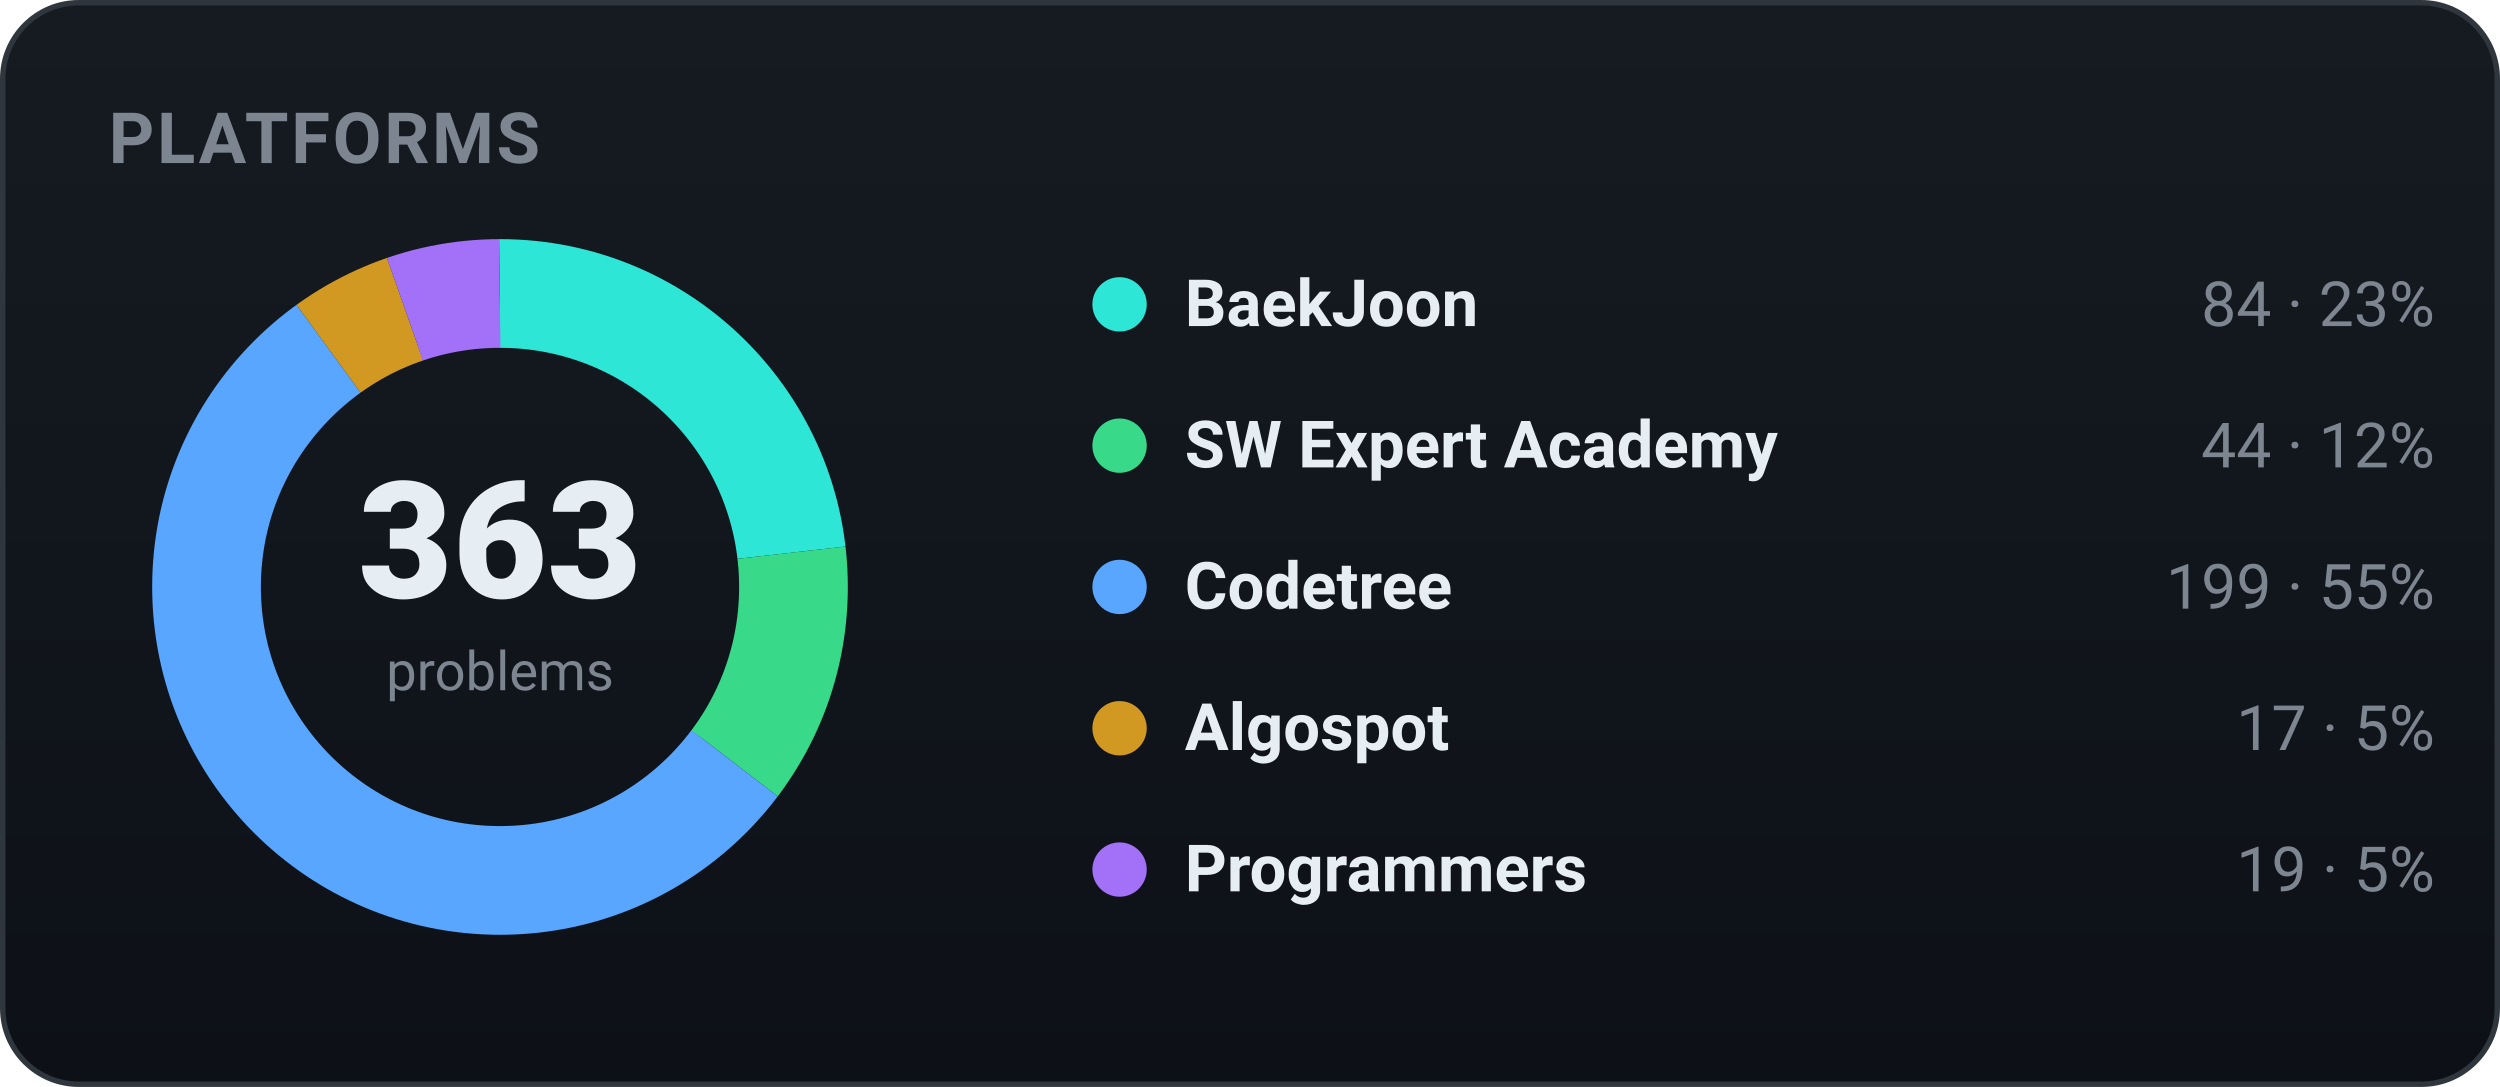
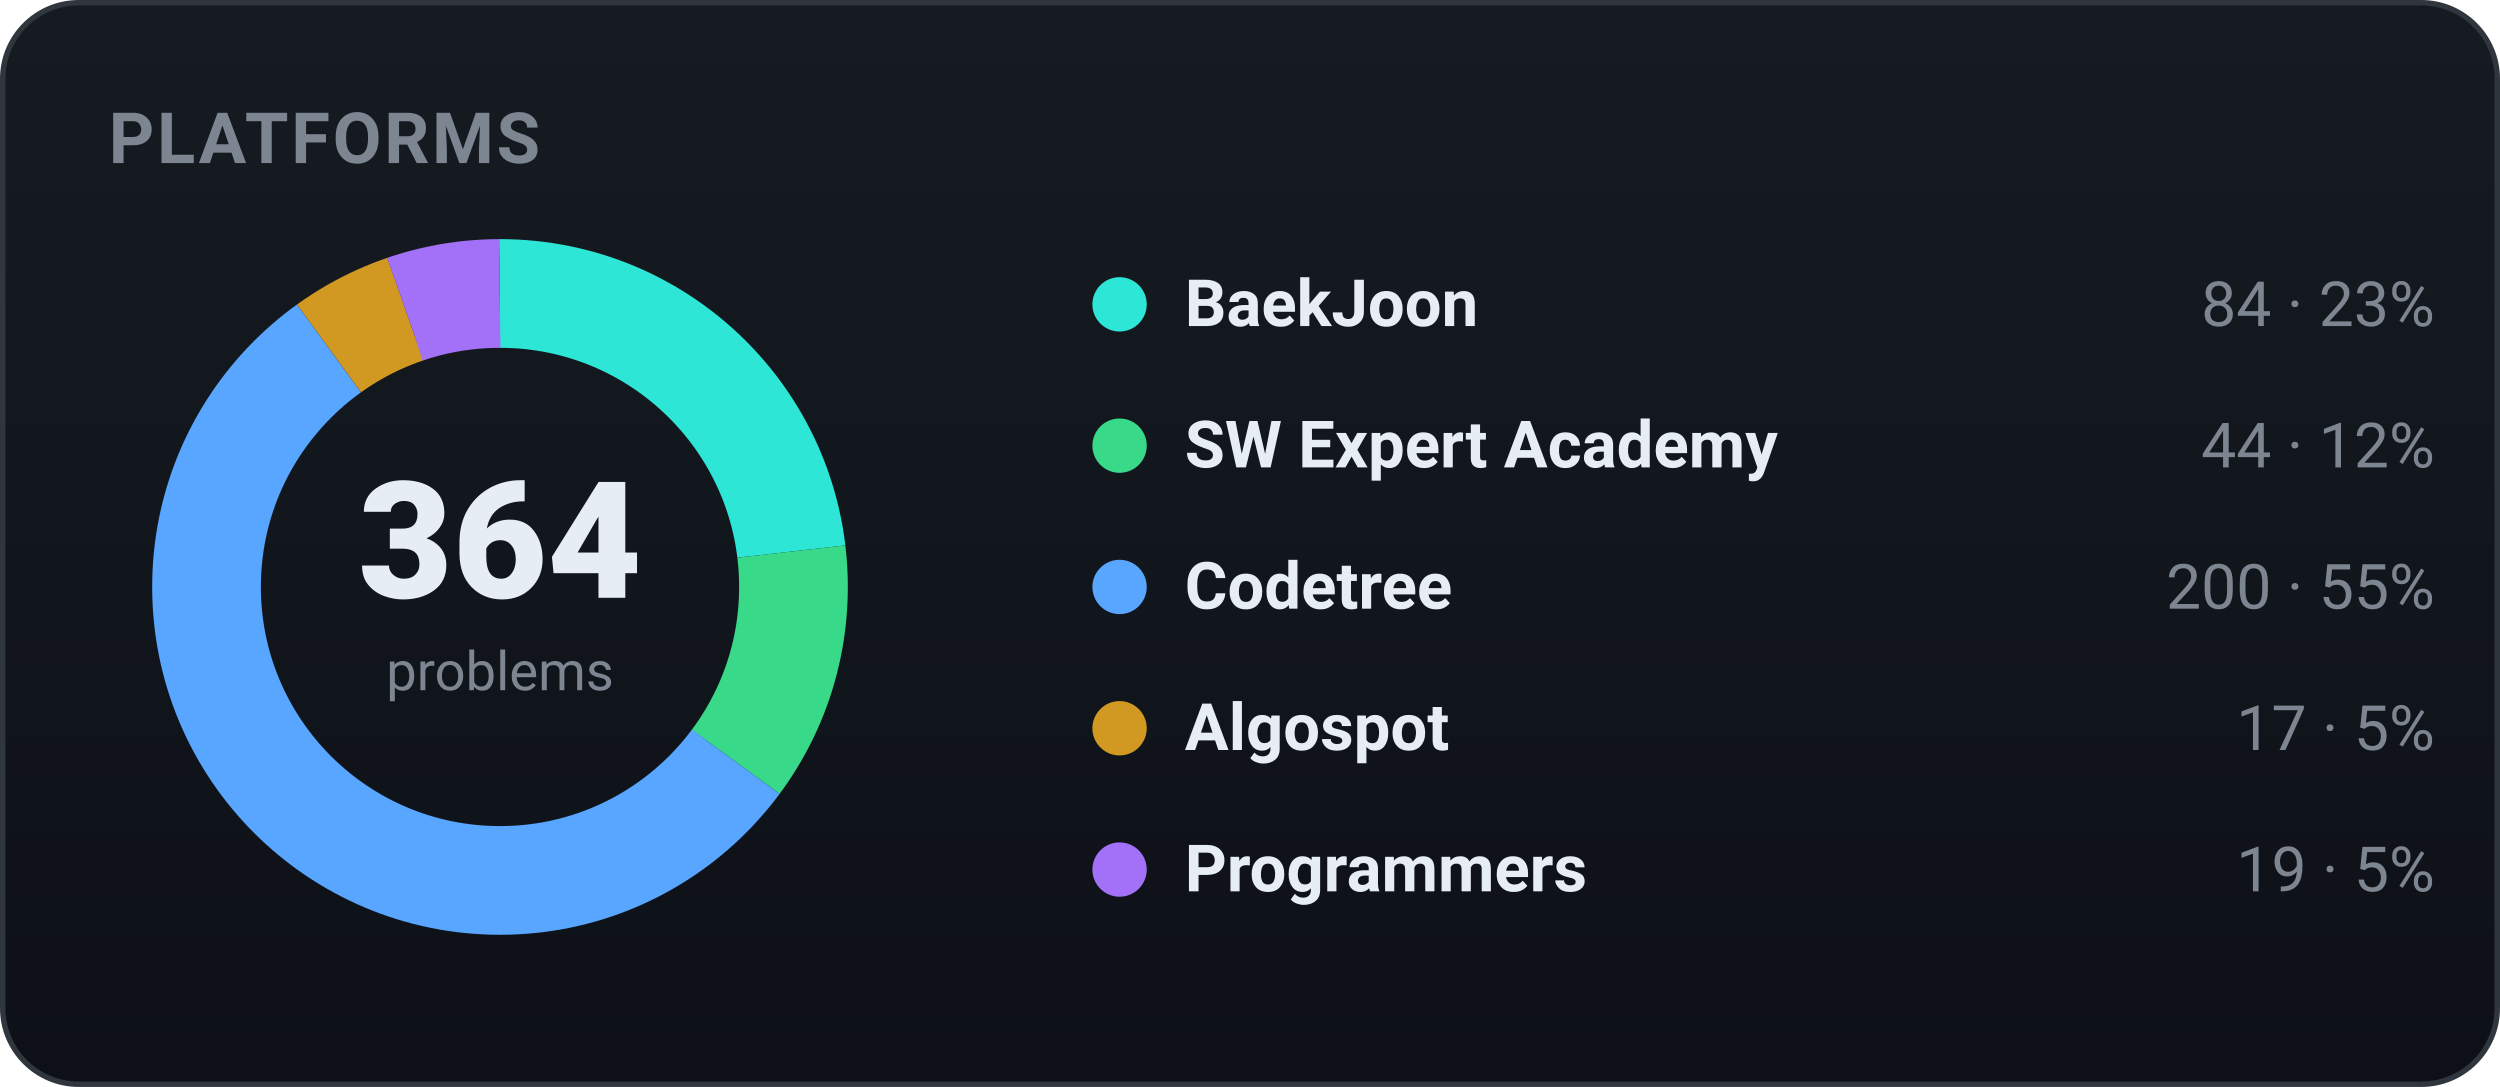
<svg xmlns="http://www.w3.org/2000/svg" width="460" height="200" viewBox="0 0 460 200" role="img" font-family="-apple-system,BlinkMacSystemFont,'Segoe UI',Roboto,'Apple SD Gothic Neo','Malgun Gothic',sans-serif">
  <defs>
    <linearGradient id="bgg" x1="0" y1="0" x2="0" y2="1">
      <stop offset="0" stop-color="#161b22" />
      <stop offset="1" stop-color="#0d1117" />
    </linearGradient>
  </defs>
  <rect x="0.5" y="0.5" width="459" height="199" rx="14" fill="url(#bgg)" stroke="#30363d" />
  <text x="20" y="30" font-family="-apple-system,BlinkMacSystemFont,'Segoe UI',Roboto,'Apple SD Gothic Neo','Malgun Gothic',sans-serif" font-size="13" font-weight="700" fill="#7d8590" letter-spacing="0.5">PLATFORMS</text>
-   <circle cx="92" cy="108" r="54" fill="none" stroke="#2ee6d6" stroke-width="20" stroke-dasharray="78.51 260.78" stroke-dashoffset="-0.00" transform="rotate(-90 92 108)" />
-   <circle cx="92" cy="108" r="54" fill="none" stroke="#39d98a" stroke-width="20" stroke-dasharray="41.13 298.17" stroke-dashoffset="-78.51" transform="rotate(-90 92 108)" />
-   <circle cx="92" cy="108" r="54" fill="none" stroke="#58a6ff" stroke-width="20" stroke-dasharray="186.00 153.29" stroke-dashoffset="-119.64" transform="rotate(-90 92 108)" />
-   <circle cx="92" cy="108" r="54" fill="none" stroke="#d29922" stroke-width="20" stroke-dasharray="15.89 323.40" stroke-dashoffset="-305.64" transform="rotate(-90 92 108)" />
-   <circle cx="92" cy="108" r="54" fill="none" stroke="#a371f7" stroke-width="20" stroke-dasharray="17.76 321.53" stroke-dashoffset="-321.53" transform="rotate(-90 92 108)" />
-   <text x="92" y="110" text-anchor="middle" font-size="30" font-weight="800" fill="#e6edf3">363</text>
+   <circle cx="92" cy="108" r="54" fill="none" stroke="#2ee6d6" stroke-width="20" stroke-dasharray="78.30 260.99" stroke-dashoffset="-0.00" transform="rotate(-90 92 108)" />
+   <circle cx="92" cy="108" r="54" fill="none" stroke="#39d98a" stroke-width="20" stroke-dasharray="41.01 298.28" stroke-dashoffset="-78.30" transform="rotate(-90 92 108)" />
+   <circle cx="92" cy="108" r="54" fill="none" stroke="#58a6ff" stroke-width="20" stroke-dasharray="186.42 152.87" stroke-dashoffset="-119.31" transform="rotate(-90 92 108)" />
+   <circle cx="92" cy="108" r="54" fill="none" stroke="#d29922" stroke-width="20" stroke-dasharray="15.85 323.45" stroke-dashoffset="-305.74" transform="rotate(-90 92 108)" />
+   <circle cx="92" cy="108" r="54" fill="none" stroke="#a371f7" stroke-width="20" stroke-dasharray="17.71 321.58" stroke-dashoffset="-321.58" transform="rotate(-90 92 108)" />
+   <text x="92" y="110" text-anchor="middle" font-size="30" font-weight="800" fill="#e6edf3">364</text>
  <text x="92" y="127" text-anchor="middle" font-size="10" fill="#7d8590">problems</text>
  <circle cx="206" cy="56" r="5" fill="#2ee6d6" />
  <text x="218" y="60" font-size="12" font-weight="600" fill="#e6edf3">BaekJoon</text>
  <text x="448" y="60" text-anchor="end" font-size="11.5" fill="#7d8590">84 · 23%</text>
  <circle cx="206" cy="82" r="5" fill="#39d98a" />
  <text x="218" y="86" font-size="12" font-weight="600" fill="#e6edf3">SW Expert Academy</text>
  <text x="448" y="86" text-anchor="end" font-size="11.5" fill="#7d8590">44 · 12%</text>
  <circle cx="206" cy="108" r="5" fill="#58a6ff" />
  <text x="218" y="112" font-size="12" font-weight="600" fill="#e6edf3">Codetree</text>
-   <text x="448" y="112" text-anchor="end" font-size="11.5" fill="#7d8590">199 · 55%</text>
+   <text x="448" y="112" text-anchor="end" font-size="11.5" fill="#7d8590">200 · 55%</text>
  <circle cx="206" cy="134" r="5" fill="#d29922" />
  <text x="218" y="138" font-size="12" font-weight="600" fill="#e6edf3">Algospot</text>
  <text x="448" y="138" text-anchor="end" font-size="11.5" fill="#7d8590">17 · 5%</text>
  <circle cx="206" cy="160" r="5" fill="#a371f7" />
  <text x="218" y="164" font-size="12" font-weight="600" fill="#e6edf3">Programmers</text>
  <text x="448" y="164" text-anchor="end" font-size="11.5" fill="#7d8590">19 · 5%</text>
</svg>
